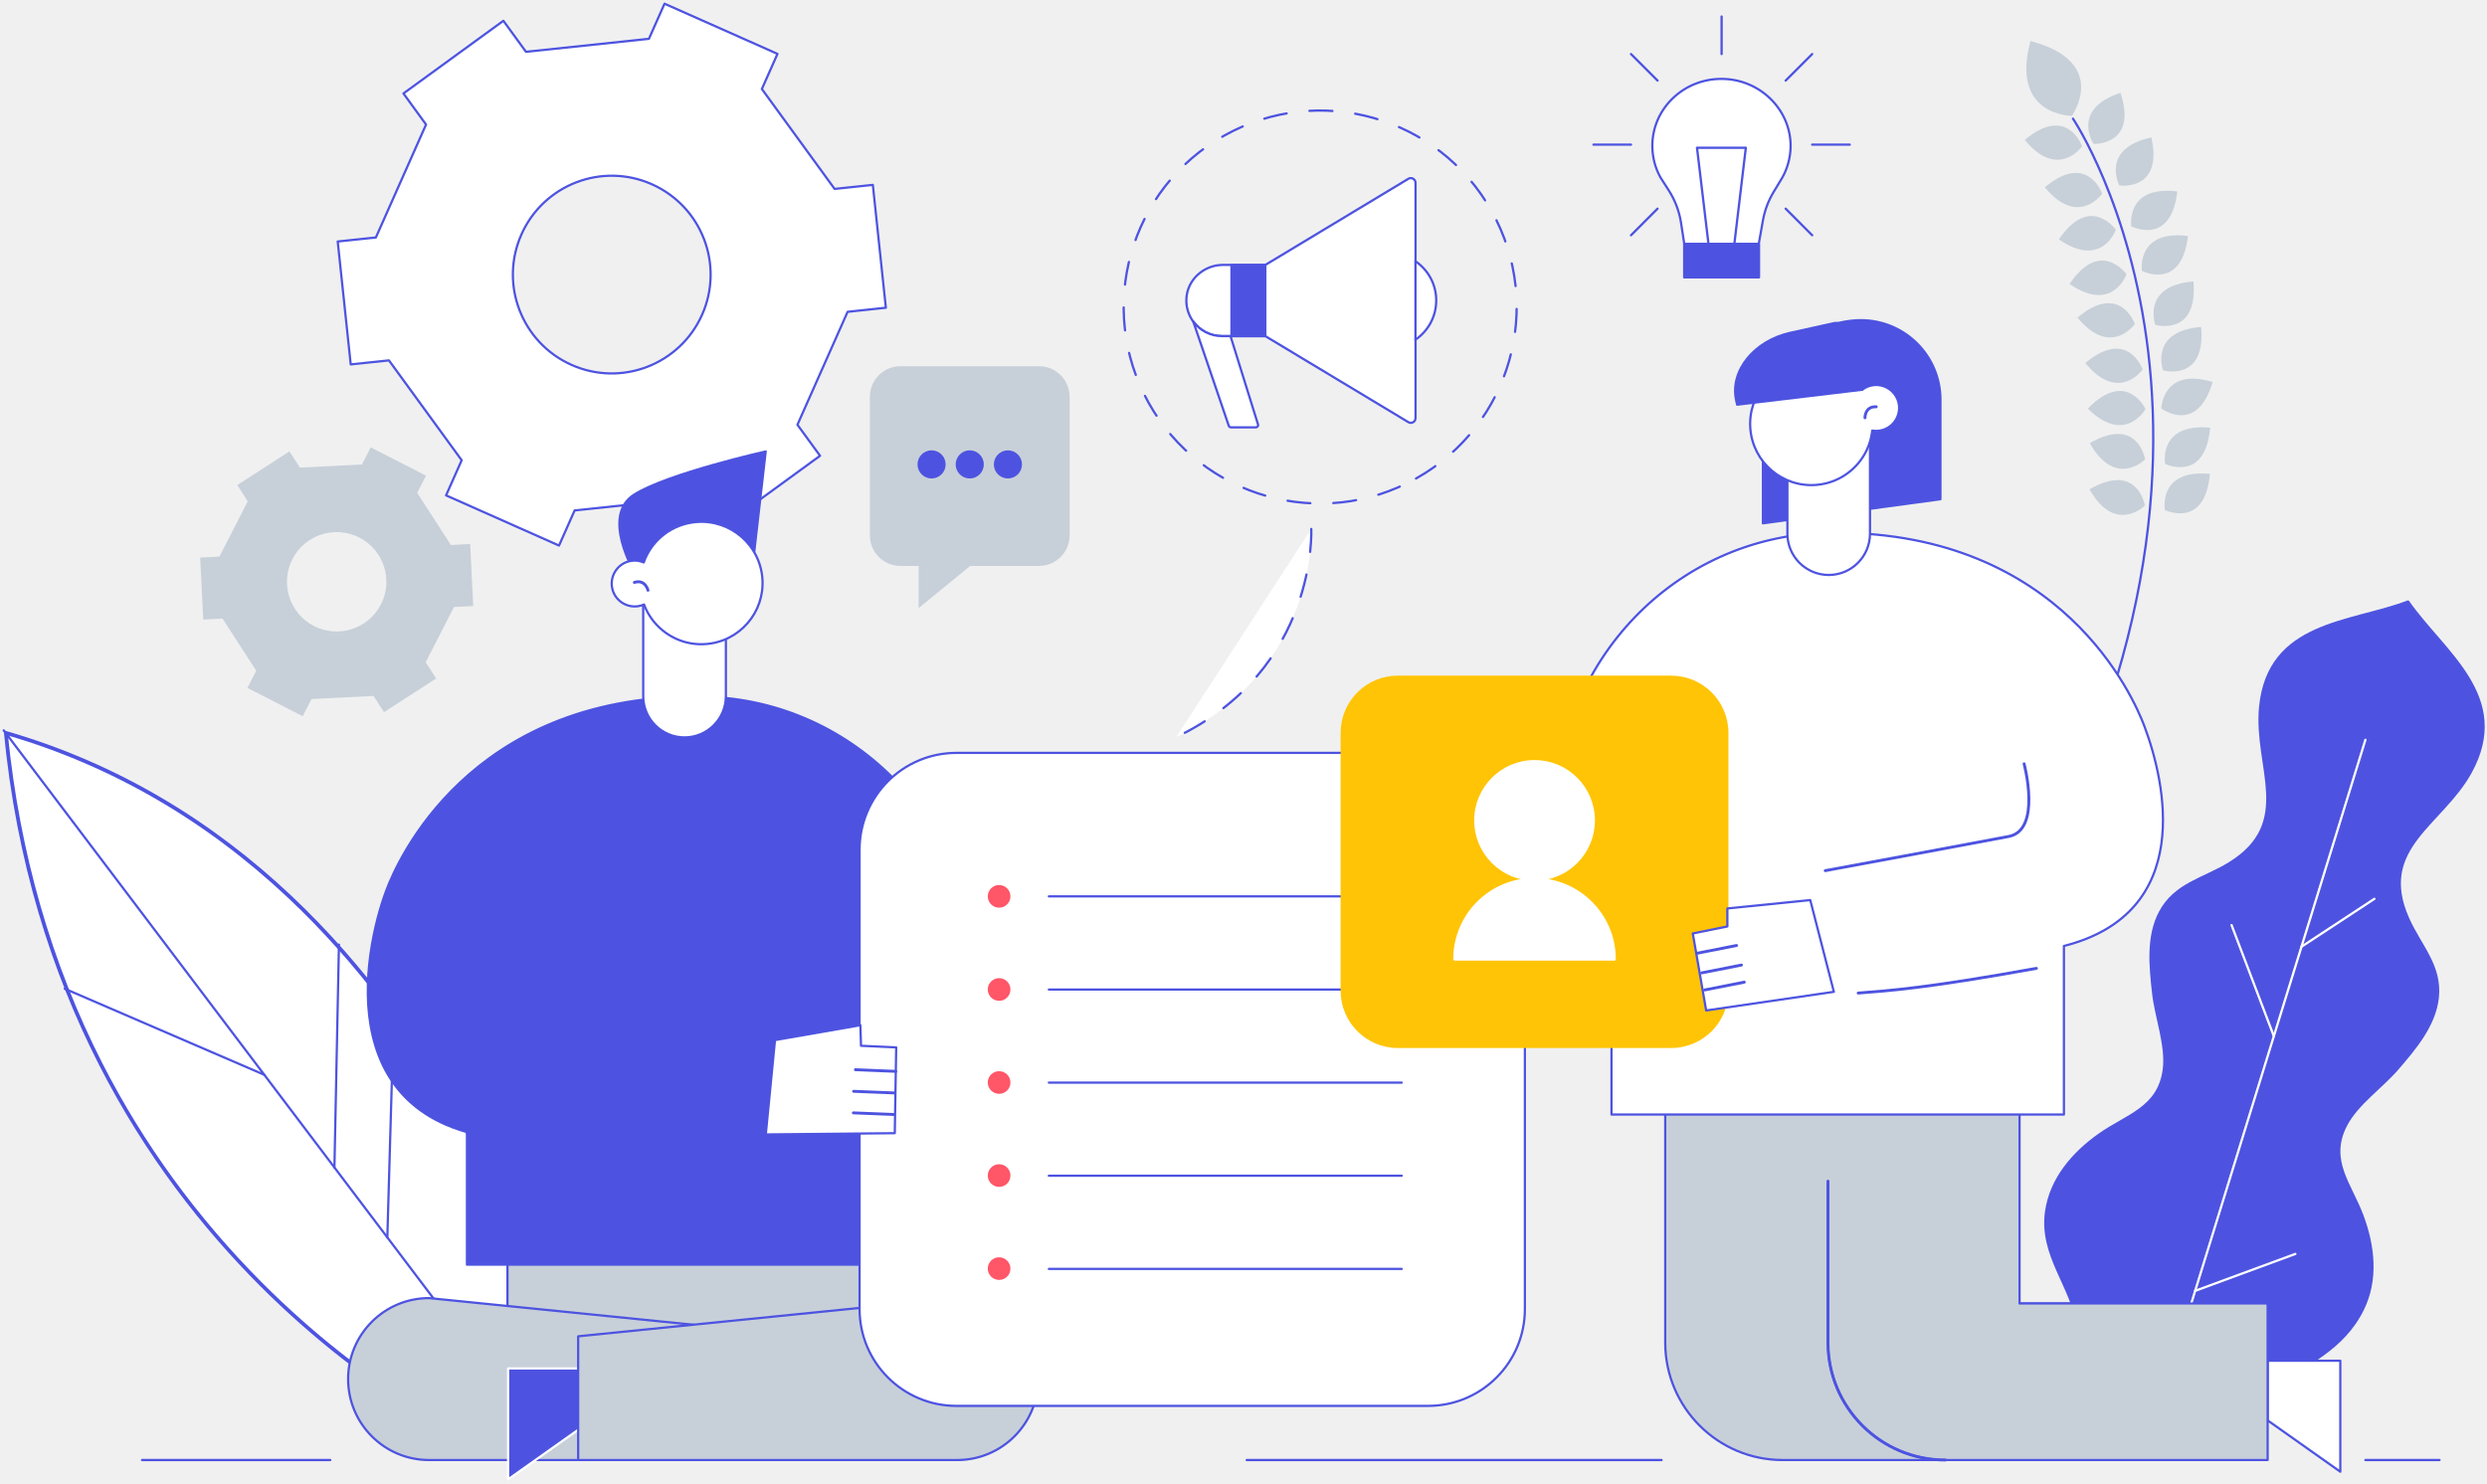
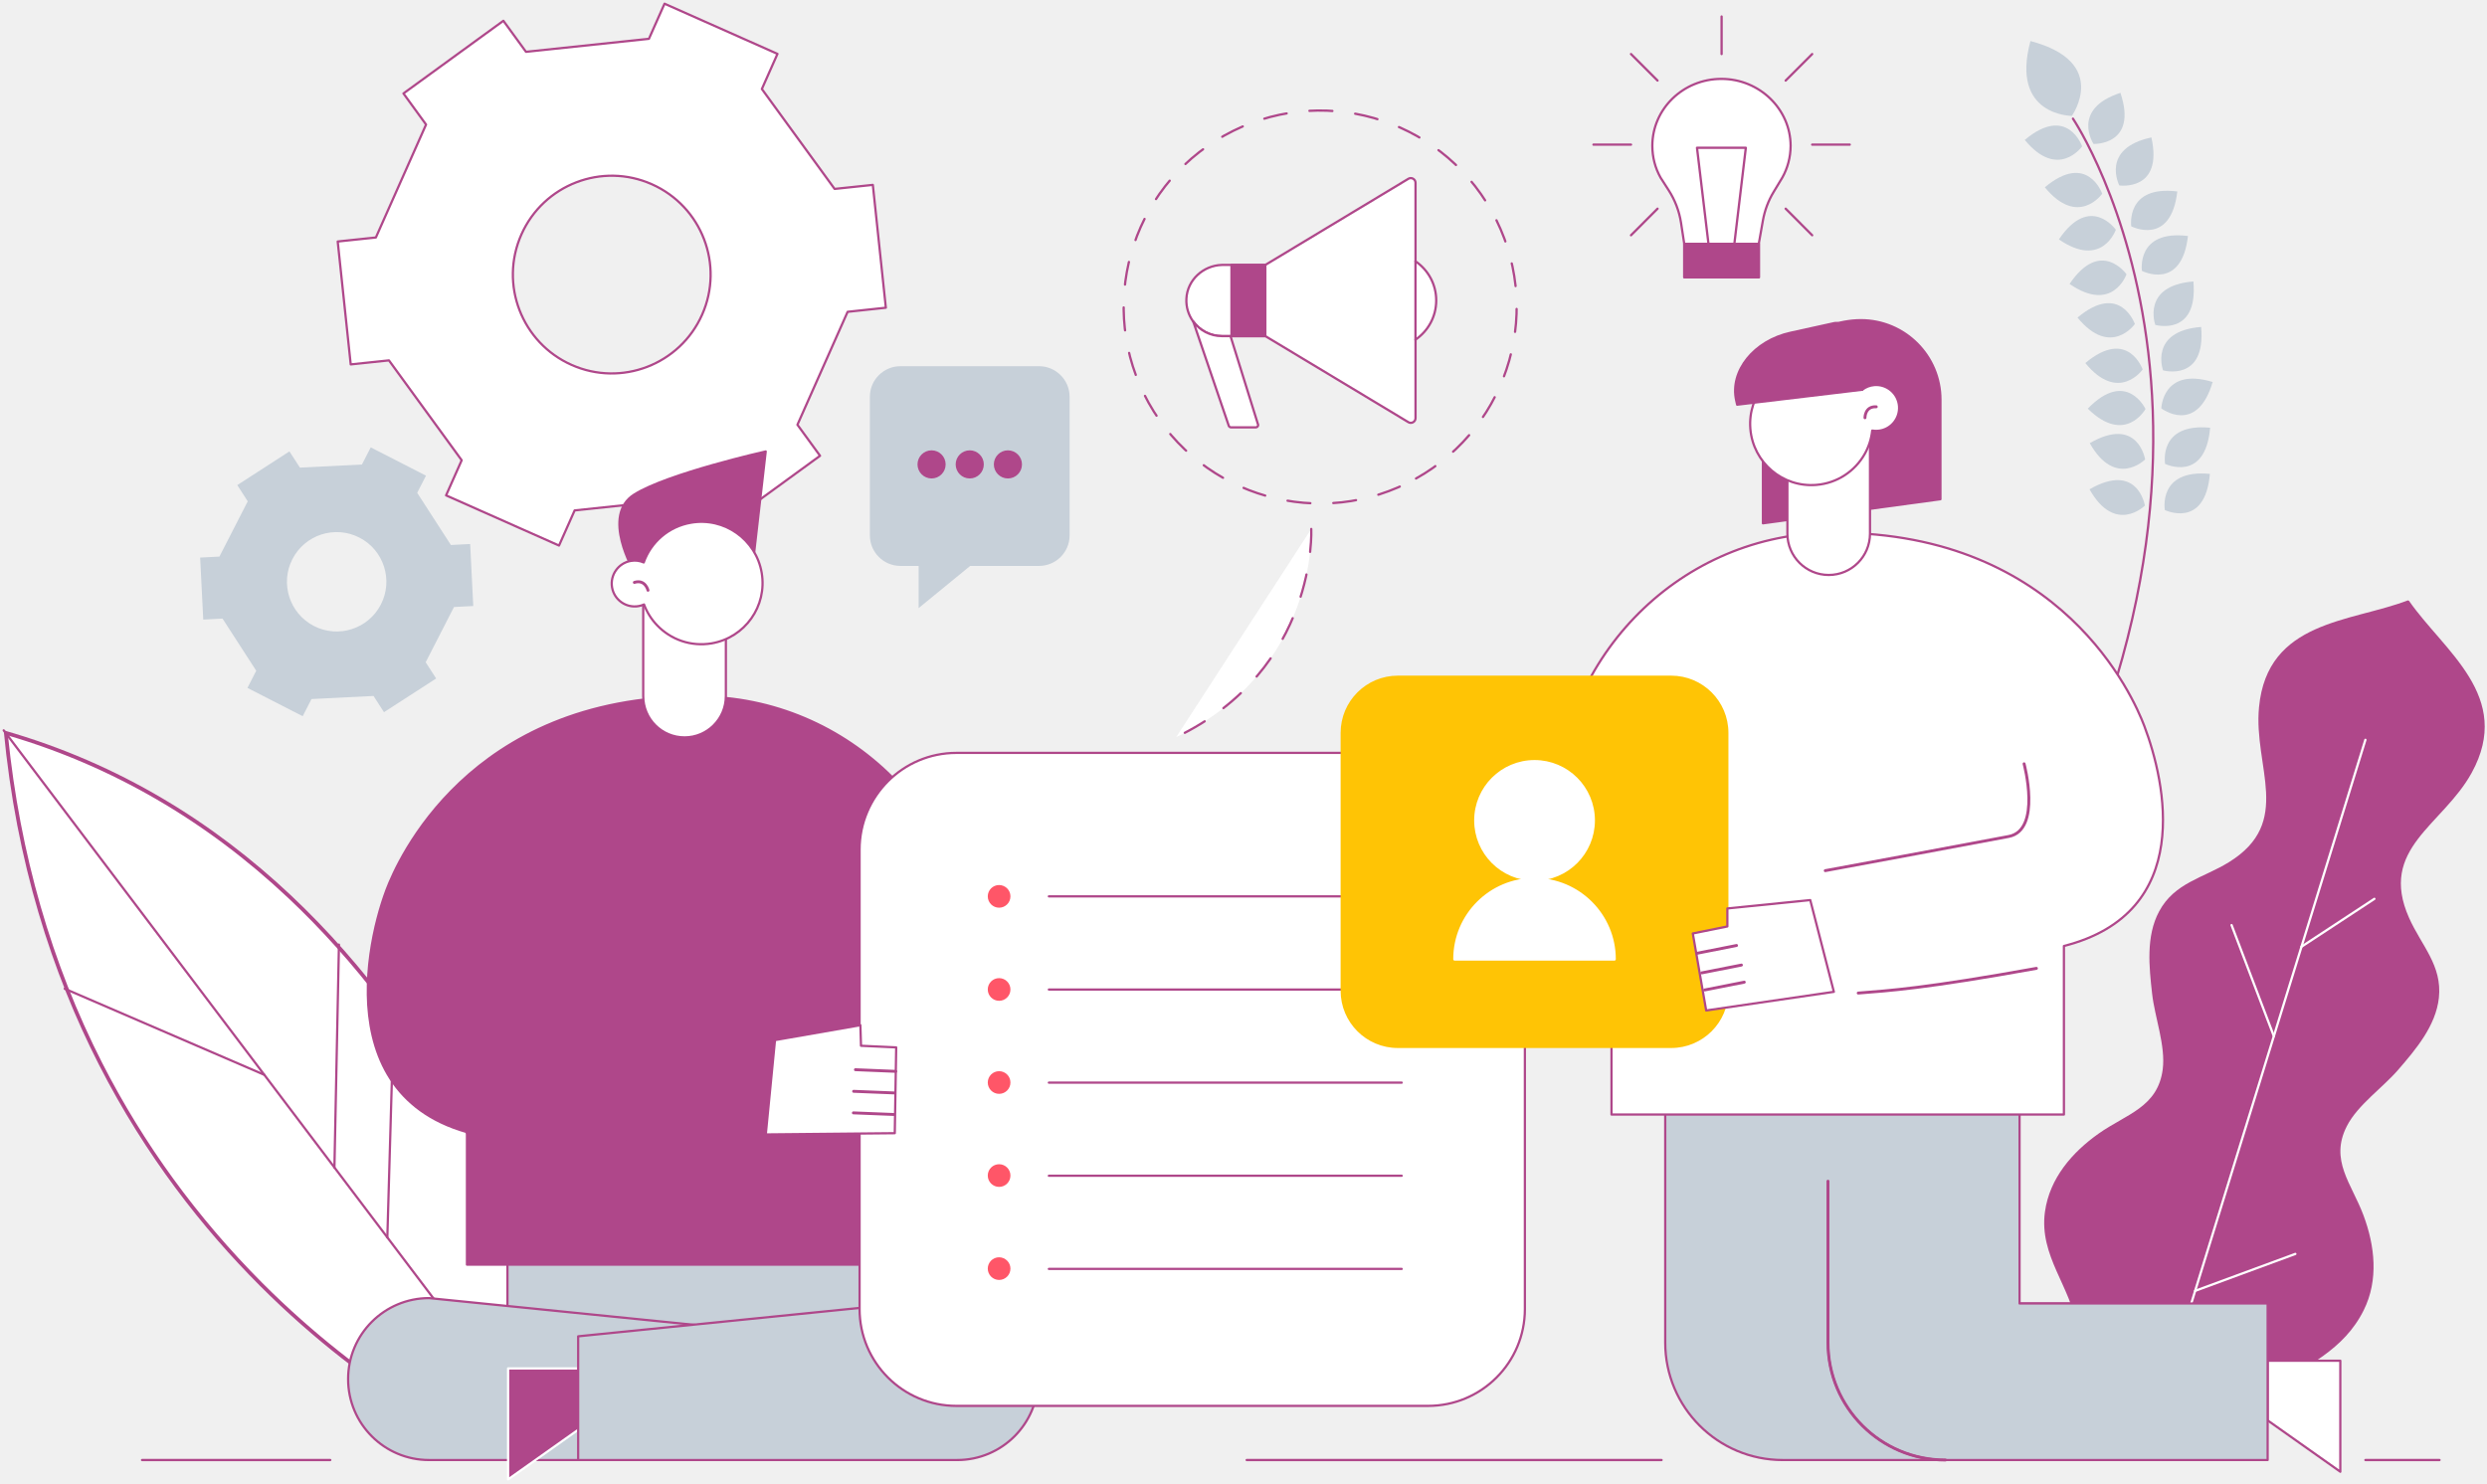
<svg xmlns="http://www.w3.org/2000/svg" width="674" height="402" viewBox="0 0 674 402" fill="none">
  <path d="M561.49 31.409C561.49 31.409 544.749 31.459 550.274 11.125C571.918 16.817 561.49 31.409 561.49 31.409Z" fill="#C7D0D9" />
  <path d="M567.367 39.016C567.367 39.016 561.137 29.579 574.654 25.163C579.456 39.486 567.367 39.016 567.367 39.016Z" fill="#C7D0D9" />
  <path d="M574.352 50.266C574.352 50.266 569.147 40.224 583.05 37.252C586.324 51.995 574.352 50.266 574.352 50.266Z" fill="#C7D0D9" />
  <path d="M577.593 61.348C577.593 61.348 575.947 50.165 590.069 51.894C588.339 66.922 577.593 61.348 577.593 61.348Z" fill="#C7D0D9" />
  <path d="M564.277 39.67C564.277 39.67 557.762 48.905 548.728 37.924C560.314 28.235 564.277 39.67 564.277 39.67Z" fill="#C7D0D9" />
  <path d="M569.718 52.516C569.718 52.516 563.203 61.751 554.169 50.77C565.755 41.064 569.718 52.516 569.718 52.516Z" fill="#C7D0D9" />
  <path d="M584.107 88.063C584.107 88.063 580.245 77.434 594.434 76.292C595.744 91.354 584.107 88.063 584.107 88.063Z" fill="#C7D0D9" />
  <path d="M578.567 87.828C578.567 87.828 572.052 97.063 563.018 86.082C574.604 76.376 578.567 87.828 578.567 87.828Z" fill="#C7D0D9" />
  <path d="M586.206 100.387C586.206 100.387 582.344 89.758 596.533 88.617C597.859 103.678 586.206 100.387 586.206 100.387Z" fill="#C7D0D9" />
  <path d="M580.682 100.152C580.682 100.152 574.167 109.387 565.134 98.406C576.719 88.717 580.682 100.152 580.682 100.152Z" fill="#C7D0D9" />
  <path d="M573.412 62.271C573.412 62.271 569.701 72.95 557.981 64.891C566.443 52.364 573.412 62.271 573.412 62.271Z" fill="#C7D0D9" />
  <path d="M580.481 73.421C580.481 73.421 578.835 62.238 592.957 63.967C591.244 78.979 580.481 73.421 580.481 73.421Z" fill="#C7D0D9" />
  <path d="M576.299 74.344C576.299 74.344 572.588 85.023 560.868 76.963C569.348 64.437 576.299 74.344 576.299 74.344Z" fill="#C7D0D9" />
  <path d="M586.761 125.742C586.761 125.742 584.813 114.609 598.968 115.936C597.658 130.998 586.761 125.742 586.761 125.742Z" fill="#C7D0D9" />
  <path d="M581.354 124.533C581.354 124.533 573.328 132.509 566.343 120.117C579.423 112.578 581.354 124.533 581.354 124.533Z" fill="#C7D0D9" />
  <path d="M586.694 138.252C586.694 138.252 584.729 127.119 598.901 128.445C597.608 143.507 586.694 138.252 586.694 138.252Z" fill="#C7D0D9" />
  <path d="M581.287 137.042C581.287 137.042 573.261 145.018 566.276 132.626C579.373 125.104 581.287 137.042 581.287 137.042Z" fill="#C7D0D9" />
  <path d="M585.736 110.697C585.736 110.697 586.055 99.397 599.656 103.544C595.358 118.035 585.736 110.697 585.736 110.697Z" fill="#C7D0D9" />
  <path d="M581.454 110.865C581.454 110.865 575.947 120.738 565.805 110.764C576.316 99.917 581.454 110.865 581.454 110.865Z" fill="#C7D0D9" />
-   <path d="M561.792 32.165C561.792 32.165 624.39 124.667 537.243 261.163" stroke="#4D53E0" stroke-width="0.618" stroke-miterlimit="10" stroke-linecap="round" stroke-linejoin="round" />
-   <path d="M226.187 51.206L206.474 24.122L210.705 14.601L180.095 1L175.864 10.521L142.55 14.047L136.421 5.634L109.337 25.33L115.466 33.76L101.865 64.37L91.522 65.461L95.048 98.775L105.408 97.684L125.121 124.751L120.889 134.272L151.5 147.873L155.731 138.352L189.045 134.826L195.174 143.255L222.241 123.542L216.112 115.13L229.713 84.519L240.073 83.411L236.547 50.114L226.187 51.206ZM190.271 85.309C184.259 98.826 168.425 104.921 154.908 98.909C141.391 92.898 135.296 77.064 141.307 63.547C147.319 50.03 163.153 43.935 176.67 49.946C190.187 55.958 196.282 71.792 190.271 85.309Z" fill="white" stroke="#4D53E0" stroke-width="0.607" stroke-miterlimit="10" stroke-linecap="round" stroke-linejoin="round" />
+   <path d="M561.792 32.165C561.792 32.165 624.39 124.667 537.243 261.163" stroke="#AF478A" stroke-width="0.618" stroke-miterlimit="10" stroke-linecap="round" stroke-linejoin="round" />
+   <path d="M226.187 51.206L206.474 24.122L210.705 14.601L180.095 1L175.864 10.521L142.55 14.047L136.421 5.634L109.337 25.33L115.466 33.76L101.865 64.37L91.522 65.461L95.048 98.775L105.408 97.684L125.121 124.751L120.889 134.272L151.5 147.873L155.731 138.352L189.045 134.826L195.174 143.255L222.241 123.542L216.112 115.13L229.713 84.519L240.073 83.411L236.547 50.114L226.187 51.206ZM190.271 85.309C184.259 98.826 168.425 104.921 154.908 98.909C141.391 92.898 135.296 77.064 141.307 63.547C147.319 50.03 163.153 43.935 176.67 49.946C190.187 55.958 196.282 71.792 190.271 85.309Z" fill="white" stroke="#AF478A" stroke-width="0.607" stroke-miterlimit="10" stroke-linecap="round" stroke-linejoin="round" />
  <path d="M122.199 147.722L113.064 133.584L115.449 128.932L100.471 121.259L98.087 125.91L81.279 126.75L78.441 122.35L64.303 131.485L67.141 135.884L59.467 150.862L54.245 151.13L55.084 167.938L60.306 167.67L69.441 181.808L67.057 186.459L82.034 194.133L84.419 189.481L101.227 188.642L104.064 193.041L118.203 183.907L115.365 179.507L123.038 164.53L128.26 164.261L127.421 147.453L122.199 147.722ZM103.225 163.841C99.833 170.457 91.706 173.076 85.09 169.685C78.475 166.293 75.855 158.166 79.247 151.55C82.639 144.934 90.749 142.315 97.382 145.707C104.014 149.099 106.617 157.209 103.225 163.841Z" fill="#C7D0D9" />
-   <path d="M652.549 162.733C637.118 168.66 614.483 168.123 612.216 191.664C610.638 207.918 621.603 222.862 604.039 233.709C597.071 238.008 589.33 239.25 585.149 247.025C581.522 253.775 582.429 262.12 583.252 269.424C583.957 275.704 586.929 283.462 586.123 289.809C584.796 300.152 576.3 301.932 568.761 307.255C561.591 312.326 555.462 319.361 554.203 328.445C552.54 340.451 561.339 348.83 562.817 359.761C562.817 359.761 576.518 401.319 615.826 376.132C625.112 370.171 635.203 365.99 640.593 355.126C644.674 346.916 643.599 337.647 640.526 329.419C637.302 320.772 631.274 314.509 636.026 305.223C638.931 299.531 645.765 294.796 649.896 290.01C654.698 284.452 660.138 278.072 660.961 270.448C661.901 261.683 656.209 256.277 652.885 248.805C644.489 229.948 661.985 223.769 669.844 209.48C681.245 188.742 662.254 176.435 652.851 162.834L652.549 162.733Z" fill="#4D53E0" />
+   <path d="M652.549 162.733C637.118 168.66 614.483 168.123 612.216 191.664C610.638 207.918 621.603 222.862 604.039 233.709C597.071 238.008 589.33 239.25 585.149 247.025C581.522 253.775 582.429 262.12 583.252 269.424C583.957 275.704 586.929 283.462 586.123 289.809C584.796 300.152 576.3 301.932 568.761 307.255C561.591 312.326 555.462 319.361 554.203 328.445C552.54 340.451 561.339 348.83 562.817 359.761C562.817 359.761 576.518 401.319 615.826 376.132C625.112 370.171 635.203 365.99 640.593 355.126C644.674 346.916 643.599 337.647 640.526 329.419C637.302 320.772 631.274 314.509 636.026 305.223C638.931 299.531 645.765 294.796 649.896 290.01C654.698 284.452 660.138 278.072 660.961 270.448C661.901 261.683 656.209 256.277 652.885 248.805C644.489 229.948 661.985 223.769 669.844 209.48C681.245 188.742 662.254 176.435 652.851 162.834L652.549 162.733Z" fill="#AF478A" />
  <path d="M641.047 200.53L581.32 393.88" stroke="white" stroke-width="0.618" stroke-miterlimit="10" stroke-linecap="round" stroke-linejoin="round" />
  <path d="M604.778 250.752L616.23 280.842" stroke="white" stroke-width="0.618" stroke-miterlimit="10" stroke-linecap="round" stroke-linejoin="round" />
  <path d="M594.904 349.888L622.055 339.88" stroke="white" stroke-width="0.618" stroke-miterlimit="10" stroke-linecap="round" stroke-linejoin="round" />
  <path d="M623.718 256.612L643.481 243.633" stroke="white" stroke-width="0.618" stroke-miterlimit="10" stroke-linecap="round" stroke-linejoin="round" />
  <path d="M129.554 390.959C127.371 389.968 99.632 377.039 70.684 348.023C43.096 320.368 8.758 272.026 1.588 198.649C66.284 217.354 105.106 267.375 126.313 306.129C147.94 345.639 156.1 381.74 157.108 386.442L129.554 390.959Z" fill="white" />
-   <path d="M2.159 199.355C30.25 207.599 55.806 222.409 78.088 243.381C96.257 260.458 112.309 281.648 125.826 306.348C146.764 344.598 155.076 379.642 156.47 386.039L129.604 390.438C126.615 389.062 99.43 376.149 71.053 347.705C53.472 330.074 38.881 310.042 27.715 288.146C13.98 261.18 5.383 231.325 2.159 199.355ZM1 197.961C14.618 341.139 129.486 391.496 129.486 391.496L157.712 386.879C157.712 386.862 127.421 233.944 1 197.961Z" fill="#4D53E0" />
-   <path d="M17.54 267.997L71.641 291.337" stroke="#4D53E0" stroke-width="0.607" stroke-miterlimit="10" stroke-linecap="round" stroke-linejoin="round" />
-   <path d="M90.631 316.457L91.857 256.042" stroke="#4D53E0" stroke-width="0.607" stroke-miterlimit="10" stroke-linecap="round" stroke-linejoin="round" />
-   <path d="M106.734 274.344L104.971 335.397" stroke="#4D53E0" stroke-width="0.607" stroke-miterlimit="10" stroke-linecap="round" stroke-linejoin="round" />
-   <path d="M1 197.961L146.093 389.767" stroke="#4D53E0" stroke-width="0.607" stroke-miterlimit="10" stroke-linecap="round" stroke-linejoin="round" />
-   <path d="M641.047 395.744H661.13" stroke="#4D53E0" stroke-width="0.618" stroke-miterlimit="10" stroke-linecap="round" stroke-linejoin="round" />
-   <path d="M38.495 395.744H89.507" stroke="#4D53E0" stroke-width="0.618" stroke-miterlimit="10" stroke-linecap="round" stroke-linejoin="round" />
-   <path d="M245.01 332.324H137.529V361.793H245.01V332.324Z" fill="#C7D0D9" stroke="#4D53E0" stroke-width="0.607" stroke-miterlimit="10" stroke-linecap="round" stroke-linejoin="round" />
-   <path d="M219.017 395.744H116.288C104.165 395.744 94.342 385.921 94.342 373.798C94.342 361.675 104.165 351.852 116.288 351.852L219.017 362.212V395.744Z" fill="#C7D0D9" stroke="#4D53E0" stroke-width="0.607" stroke-miterlimit="10" stroke-linecap="round" stroke-linejoin="round" />
-   <path d="M137.697 401L157.376 387.063V370.91H137.697V401Z" fill="#4D53E0" stroke="white" stroke-width="0.607" stroke-miterlimit="10" stroke-linecap="round" stroke-linejoin="round" />
-   <path d="M156.688 395.744H259.416C271.539 395.744 281.362 385.921 281.362 373.798C281.362 361.675 271.539 351.852 259.416 351.852L156.688 362.212V395.744Z" fill="#C7D0D9" stroke="#4D53E0" stroke-width="0.607" stroke-miterlimit="10" stroke-linecap="round" stroke-linejoin="round" />
-   <path d="M171.901 155.026C171.901 155.026 162.817 139.729 171.901 134.037C180.985 128.328 207.515 122.367 207.515 122.367L204.392 149.686L171.901 155.026Z" fill="#4D53E0" stroke="#4D53E0" stroke-width="0.607" stroke-miterlimit="10" stroke-linecap="round" stroke-linejoin="round" />
-   <path d="M126.549 342.785H249.159V282.135H126.549L126.549 342.785Z" fill="#4D53E0" stroke="#4D53E0" stroke-width="0.607" stroke-miterlimit="10" stroke-linecap="round" stroke-linejoin="round" />
-   <path d="M264.185 264.672C264.185 223.819 231.862 189.817 191.025 188.843C190.186 188.827 189.346 188.81 188.49 188.81C127.051 188.81 107.674 233.458 104.769 241.165C98.288 258.325 88.952 307.003 141.575 309.085C194.199 311.167 200.932 310.899 200.932 310.899L264.185 304.686V264.672Z" fill="#4D53E0" stroke="#4D53E0" stroke-width="0.607" stroke-miterlimit="10" stroke-linecap="round" stroke-linejoin="round" />
-   <path d="M185.518 199.875C191.697 199.875 196.718 194.855 196.718 188.675V152.289H174.318V188.675C174.318 194.871 179.322 199.875 185.518 199.875Z" fill="white" stroke="#4D53E0" stroke-width="0.607" stroke-miterlimit="10" stroke-linecap="round" stroke-linejoin="round" />
-   <path d="M165.872 159.207C166.443 162.598 169.667 164.865 173.042 164.294C173.563 164.21 174.067 164.059 174.537 163.841C175.343 165.99 176.552 167.905 178.096 169.5C181.774 173.345 187.231 175.343 192.856 174.386C201.89 172.841 207.968 164.294 206.423 155.244C204.878 146.21 196.332 140.132 187.281 141.677C181.152 142.718 176.384 146.983 174.453 152.457C173.395 151.986 172.186 151.819 170.96 152.037C167.585 152.608 165.301 155.832 165.872 159.207Z" fill="white" stroke="#4D53E0" stroke-width="0.607" stroke-miterlimit="10" stroke-linecap="round" stroke-linejoin="round" />
-   <path d="M175.612 159.996C175.612 159.996 174.89 156.94 171.918 157.863" stroke="#4D53E0" stroke-width="0.789" stroke-miterlimit="10" stroke-linecap="round" stroke-linejoin="round" />
-   <path d="M387.012 381.069H259.198C244.707 381.069 232.953 369.315 232.953 354.824V230.317C232.953 215.827 244.707 204.073 259.198 204.073H387.012C401.503 204.073 413.257 215.827 413.257 230.317V354.824C413.257 369.315 401.52 381.069 387.012 381.069Z" fill="white" stroke="#4D53E0" stroke-width="0.607" stroke-miterlimit="10" stroke-linecap="round" stroke-linejoin="round" />
-   <path d="M210.034 281.917L233.172 277.887L233.34 283.461L242.877 283.898L242.491 307.154L207.532 307.49L210.034 281.917Z" fill="white" stroke="#4D53E0" stroke-width="0.607" stroke-miterlimit="10" stroke-linecap="round" stroke-linejoin="round" />
-   <path d="M242.759 290.396L231.828 289.943" stroke="#4D53E0" stroke-width="0.789" stroke-miterlimit="10" stroke-linecap="round" stroke-linejoin="round" />
-   <path d="M242.272 296.24L231.341 295.803" stroke="#4D53E0" stroke-width="0.789" stroke-miterlimit="10" stroke-linecap="round" stroke-linejoin="round" />
-   <path d="M242.205 302.083L231.274 301.646" stroke="#4D53E0" stroke-width="0.789" stroke-miterlimit="10" stroke-linecap="round" stroke-linejoin="round" />
-   <path d="M204.542 307.926C195.072 308.564 176.367 309.589 154.941 309.538L204.542 307.926Z" fill="#4D53E0" />
-   <path d="M204.542 307.926C195.072 308.564 176.367 309.589 154.941 309.538" stroke="#4D53E0" stroke-width="0.607" stroke-miterlimit="10" stroke-linecap="round" stroke-linejoin="round" />
-   <path d="M139.242 256.898C139.242 256.898 137.227 275.402 146.361 275.721C155.512 276.04 210.335 277.4 210.335 277.4" fill="#4D53E0" />
-   <path d="M139.242 256.898C139.242 256.898 137.227 275.402 146.361 275.721C155.512 276.04 210.335 277.4 210.335 277.4" stroke="#4D53E0" stroke-width="0.607" stroke-miterlimit="10" stroke-linecap="round" stroke-linejoin="round" />
-   <path d="M284.251 242.961H379.877" stroke="#4D53E0" stroke-width="0.607" stroke-miterlimit="10" stroke-linecap="round" stroke-linejoin="round" />
-   <path d="M284.251 268.215H379.877" stroke="#4D53E0" stroke-width="0.607" stroke-miterlimit="10" stroke-linecap="round" stroke-linejoin="round" />
-   <path d="M284.251 293.452H379.877" stroke="#4D53E0" stroke-width="0.607" stroke-miterlimit="10" stroke-linecap="round" stroke-linejoin="round" />
-   <path d="M284.251 318.689H379.877" stroke="#4D53E0" stroke-width="0.607" stroke-miterlimit="10" stroke-linecap="round" stroke-linejoin="round" />
-   <path d="M284.251 343.943H379.877" stroke="#4D53E0" stroke-width="0.607" stroke-miterlimit="10" stroke-linecap="round" stroke-linejoin="round" />
+   <path d="M2.159 199.355C30.25 207.599 55.806 222.409 78.088 243.381C96.257 260.458 112.309 281.648 125.826 306.348C146.764 344.598 155.076 379.642 156.47 386.039L129.604 390.438C126.615 389.062 99.43 376.149 71.053 347.705C53.472 330.074 38.881 310.042 27.715 288.146C13.98 261.18 5.383 231.325 2.159 199.355ZM1 197.961C14.618 341.139 129.486 391.496 129.486 391.496L157.712 386.879C157.712 386.862 127.421 233.944 1 197.961Z" fill="#AF478A" />
+   <path d="M17.54 267.997L71.641 291.337" stroke="#AF478A" stroke-width="0.607" stroke-miterlimit="10" stroke-linecap="round" stroke-linejoin="round" />
+   <path d="M90.631 316.457L91.857 256.042" stroke="#AF478A" stroke-width="0.607" stroke-miterlimit="10" stroke-linecap="round" stroke-linejoin="round" />
+   <path d="M106.734 274.344L104.971 335.397" stroke="#AF478A" stroke-width="0.607" stroke-miterlimit="10" stroke-linecap="round" stroke-linejoin="round" />
+   <path d="M1 197.961L146.093 389.767" stroke="#AF478A" stroke-width="0.607" stroke-miterlimit="10" stroke-linecap="round" stroke-linejoin="round" />
+   <path d="M641.047 395.744H661.13" stroke="#AF478A" stroke-width="0.618" stroke-miterlimit="10" stroke-linecap="round" stroke-linejoin="round" />
+   <path d="M38.495 395.744H89.507" stroke="#AF478A" stroke-width="0.618" stroke-miterlimit="10" stroke-linecap="round" stroke-linejoin="round" />
+   <path d="M245.01 332.324H137.529V361.793H245.01V332.324Z" fill="#C7D0D9" stroke="#AF478A" stroke-width="0.607" stroke-miterlimit="10" stroke-linecap="round" stroke-linejoin="round" />
+   <path d="M219.017 395.744H116.288C104.165 395.744 94.342 385.921 94.342 373.798C94.342 361.675 104.165 351.852 116.288 351.852L219.017 362.212V395.744Z" fill="#C7D0D9" stroke="#AF478A" stroke-width="0.607" stroke-miterlimit="10" stroke-linecap="round" stroke-linejoin="round" />
+   <path d="M137.697 401L157.376 387.063V370.91H137.697V401Z" fill="#AF478A" stroke="white" stroke-width="0.607" stroke-miterlimit="10" stroke-linecap="round" stroke-linejoin="round" />
+   <path d="M156.688 395.744H259.416C271.539 395.744 281.362 385.921 281.362 373.798C281.362 361.675 271.539 351.852 259.416 351.852L156.688 362.212V395.744Z" fill="#C7D0D9" stroke="#AF478A" stroke-width="0.607" stroke-miterlimit="10" stroke-linecap="round" stroke-linejoin="round" />
+   <path d="M171.901 155.026C171.901 155.026 162.817 139.729 171.901 134.037C180.985 128.328 207.515 122.367 207.515 122.367L204.392 149.686L171.901 155.026Z" fill="#AF478A" stroke="#AF478A" stroke-width="0.607" stroke-miterlimit="10" stroke-linecap="round" stroke-linejoin="round" />
+   <path d="M126.549 342.785H249.159V282.135H126.549L126.549 342.785Z" fill="#AF478A" stroke="#AF478A" stroke-width="0.607" stroke-miterlimit="10" stroke-linecap="round" stroke-linejoin="round" />
+   <path d="M264.185 264.672C264.185 223.819 231.862 189.817 191.025 188.843C190.186 188.827 189.346 188.81 188.49 188.81C127.051 188.81 107.674 233.458 104.769 241.165C98.288 258.325 88.952 307.003 141.575 309.085C194.199 311.167 200.932 310.899 200.932 310.899L264.185 304.686V264.672Z" fill="#AF478A" stroke="#AF478A" stroke-width="0.607" stroke-miterlimit="10" stroke-linecap="round" stroke-linejoin="round" />
+   <path d="M185.518 199.875C191.697 199.875 196.718 194.855 196.718 188.675V152.289H174.318V188.675C174.318 194.871 179.322 199.875 185.518 199.875Z" fill="white" stroke="#AF478A" stroke-width="0.607" stroke-miterlimit="10" stroke-linecap="round" stroke-linejoin="round" />
+   <path d="M165.872 159.207C166.443 162.598 169.667 164.865 173.042 164.294C173.563 164.21 174.067 164.059 174.537 163.841C175.343 165.99 176.552 167.905 178.096 169.5C181.774 173.345 187.231 175.343 192.856 174.386C201.89 172.841 207.968 164.294 206.423 155.244C204.878 146.21 196.332 140.132 187.281 141.677C181.152 142.718 176.384 146.983 174.453 152.457C173.395 151.986 172.186 151.819 170.96 152.037C167.585 152.608 165.301 155.832 165.872 159.207Z" fill="white" stroke="#AF478A" stroke-width="0.607" stroke-miterlimit="10" stroke-linecap="round" stroke-linejoin="round" />
+   <path d="M175.612 159.996C175.612 159.996 174.89 156.94 171.918 157.863" stroke="#AF478A" stroke-width="0.789" stroke-miterlimit="10" stroke-linecap="round" stroke-linejoin="round" />
+   <path d="M387.012 381.069H259.198C244.707 381.069 232.953 369.315 232.953 354.824V230.317C232.953 215.827 244.707 204.073 259.198 204.073H387.012C401.503 204.073 413.257 215.827 413.257 230.317V354.824C413.257 369.315 401.52 381.069 387.012 381.069Z" fill="white" stroke="#AF478A" stroke-width="0.607" stroke-miterlimit="10" stroke-linecap="round" stroke-linejoin="round" />
+   <path d="M210.034 281.917L233.172 277.887L233.34 283.461L242.877 283.898L242.491 307.154L207.532 307.49L210.034 281.917Z" fill="white" stroke="#AF478A" stroke-width="0.607" stroke-miterlimit="10" stroke-linecap="round" stroke-linejoin="round" />
+   <path d="M242.759 290.396L231.828 289.943" stroke="#AF478A" stroke-width="0.789" stroke-miterlimit="10" stroke-linecap="round" stroke-linejoin="round" />
+   <path d="M242.272 296.24L231.341 295.803" stroke="#AF478A" stroke-width="0.789" stroke-miterlimit="10" stroke-linecap="round" stroke-linejoin="round" />
+   <path d="M242.205 302.083L231.274 301.646" stroke="#AF478A" stroke-width="0.789" stroke-miterlimit="10" stroke-linecap="round" stroke-linejoin="round" />
+   <path d="M204.542 307.926C195.072 308.564 176.367 309.589 154.941 309.538L204.542 307.926Z" fill="#AF478A" />
+   <path d="M204.542 307.926C195.072 308.564 176.367 309.589 154.941 309.538" stroke="#AF478A" stroke-width="0.607" stroke-miterlimit="10" stroke-linecap="round" stroke-linejoin="round" />
+   <path d="M139.242 256.898C139.242 256.898 137.227 275.402 146.361 275.721C155.512 276.04 210.335 277.4 210.335 277.4" fill="#AF478A" />
+   <path d="M139.242 256.898C139.242 256.898 137.227 275.402 146.361 275.721C155.512 276.04 210.335 277.4 210.335 277.4" stroke="#AF478A" stroke-width="0.607" stroke-miterlimit="10" stroke-linecap="round" stroke-linejoin="round" />
+   <path d="M284.251 242.961H379.877" stroke="#AF478A" stroke-width="0.607" stroke-miterlimit="10" stroke-linecap="round" stroke-linejoin="round" />
+   <path d="M284.251 268.215H379.877" stroke="#AF478A" stroke-width="0.607" stroke-miterlimit="10" stroke-linecap="round" stroke-linejoin="round" />
+   <path d="M284.251 293.452H379.877" stroke="#AF478A" stroke-width="0.607" stroke-miterlimit="10" stroke-linecap="round" stroke-linejoin="round" />
+   <path d="M284.251 318.689H379.877" stroke="#AF478A" stroke-width="0.607" stroke-miterlimit="10" stroke-linecap="round" stroke-linejoin="round" />
+   <path d="M284.251 343.943H379.877" stroke="#AF478A" stroke-width="0.607" stroke-miterlimit="10" stroke-linecap="round" stroke-linejoin="round" />
  <path d="M273.84 242.961C273.84 244.657 272.464 246.034 270.768 246.034C269.072 246.034 267.695 244.657 267.695 242.961C267.695 241.265 269.072 239.888 270.768 239.888C272.464 239.905 273.84 241.265 273.84 242.961Z" fill="#FF5668" />
  <path d="M273.84 268.199C273.84 269.894 272.464 271.271 270.768 271.271C269.072 271.271 267.695 269.894 267.695 268.199C267.695 266.503 269.072 265.126 270.768 265.126C272.464 265.126 273.84 266.503 273.84 268.199Z" fill="#FF5668" />
  <path d="M273.84 293.419C273.84 295.115 272.464 296.492 270.768 296.492C269.072 296.492 267.695 295.115 267.695 293.419C267.695 291.723 269.072 290.346 270.768 290.346C272.464 290.346 273.84 291.723 273.84 293.419Z" fill="#FF5668" />
  <path d="M273.84 318.639C273.84 320.335 272.464 321.712 270.768 321.712C269.072 321.712 267.695 320.335 267.695 318.639C267.695 316.943 269.072 315.566 270.768 315.566C272.464 315.566 273.84 316.943 273.84 318.639Z" fill="#FF5668" />
  <path d="M273.84 343.86C273.84 345.556 272.464 346.932 270.768 346.932C269.072 346.932 267.695 345.556 267.695 343.86C267.695 342.164 269.072 340.787 270.768 340.787C272.464 340.804 273.84 342.181 273.84 343.86Z" fill="#FF5668" />
  <path d="M281.581 99.262H244.036C239.452 99.262 235.741 102.973 235.741 107.557V145.102C235.741 149.686 239.452 153.397 244.036 153.397H248.955V164.832L262.926 153.397H281.581C286.165 153.397 289.876 149.686 289.876 145.102V107.557C289.876 102.99 286.165 99.262 281.581 99.262Z" fill="#C7D0D9" />
-   <path d="M634.247 398.918L614.551 384.998V368.828H634.247V398.918Z" fill="white" stroke="#4D53E0" stroke-width="0.607" stroke-miterlimit="10" stroke-linecap="round" stroke-linejoin="round" />
-   <path d="M570.44 353.313V395.745H483.126C465.546 395.745 451.29 381.489 451.29 363.909V291.371H503.208V353.313H570.44Z" fill="#C7D0D9" stroke="#4D53E0" stroke-width="0.607" stroke-miterlimit="10" stroke-linecap="round" stroke-linejoin="round" />
+   <path d="M634.247 398.918L614.551 384.998V368.828H634.247V398.918Z" fill="white" stroke="#AF478A" stroke-width="0.607" stroke-miterlimit="10" stroke-linecap="round" stroke-linejoin="round" />
+   <path d="M570.44 353.313V395.745H483.126C465.546 395.745 451.29 381.489 451.29 363.909V291.371H503.208V353.313H570.44Z" fill="#C7D0D9" stroke="#AF478A" stroke-width="0.607" stroke-miterlimit="10" stroke-linecap="round" stroke-linejoin="round" />
  <path d="M495.4 291.371H547.319V353.313H614.551V395.745H527.236C509.656 395.745 495.4 381.489 495.4 363.909V320.184" fill="#C7D0D9" />
-   <path d="M495.4 291.371H547.319V353.313H614.551V395.745H527.236C509.656 395.745 495.4 381.489 495.4 363.909V320.184" stroke="#4D53E0" stroke-width="0.607" stroke-miterlimit="10" stroke-linecap="round" stroke-linejoin="round" />
-   <path d="M581.119 196.752C578.214 189.045 558.821 144.397 497.398 144.397C496.542 144.397 495.702 144.414 494.863 144.431C454.027 145.405 421.704 179.407 421.704 220.26V260.273H436.732V302.1H559.341V256.411C594.888 247.394 586.895 212.032 581.119 196.752Z" fill="white" stroke="#4D53E0" stroke-width="0.607" stroke-miterlimit="10" stroke-linecap="round" stroke-linejoin="round" />
-   <path d="M525.876 135.313L477.77 141.845V108.346C477.77 96.441 492.395 86.786 504.316 86.786C516.221 86.786 525.876 96.441 525.876 108.346V135.313Z" fill="#4D53E0" stroke="#4D53E0" stroke-width="0.607" stroke-miterlimit="10" stroke-linecap="round" stroke-linejoin="round" />
-   <path d="M495.602 155.849C489.423 155.849 484.402 150.828 484.402 144.649V108.262H506.785V144.649C506.785 150.828 501.781 155.849 495.602 155.849Z" fill="white" stroke="#4D53E0" stroke-width="0.607" stroke-miterlimit="10" stroke-linecap="round" stroke-linejoin="round" />
-   <path d="M514.66 110.076C514.929 113.501 512.376 116.507 508.951 116.775C508.414 116.826 507.893 116.792 507.389 116.708C507.138 118.992 506.432 121.141 505.341 123.072C502.722 127.69 497.919 130.981 492.227 131.434C483.093 132.173 475.1 125.356 474.361 116.221C473.622 107.087 480.44 99.094 489.574 98.355C495.77 97.852 501.445 100.824 504.669 105.643C505.593 104.921 506.718 104.467 507.96 104.367C511.386 104.098 514.391 106.65 514.66 110.076Z" fill="white" stroke="#4D53E0" stroke-width="0.607" stroke-miterlimit="10" stroke-linecap="round" stroke-linejoin="round" />
-   <path d="M470.784 109.69L504.669 105.643L499.145 88.516C498.977 87.794 498.053 87.374 497.063 87.593L485.242 90.195C475.368 92.361 468.769 100.555 470.516 108.498L470.784 109.69Z" fill="#4D53E0" stroke="#4D53E0" stroke-width="0.607" stroke-miterlimit="10" stroke-linecap="round" stroke-linejoin="round" />
-   <path d="M505.425 113.232C505.425 113.232 505.375 110.092 508.481 110.26" stroke="#4D53E0" stroke-width="0.789" stroke-miterlimit="10" stroke-linecap="round" stroke-linejoin="round" />
+   <path d="M495.4 291.371H547.319V353.313H614.551V395.745H527.236C509.656 395.745 495.4 381.489 495.4 363.909V320.184" stroke="#AF478A" stroke-width="0.607" stroke-miterlimit="10" stroke-linecap="round" stroke-linejoin="round" />
+   <path d="M581.119 196.752C578.214 189.045 558.821 144.397 497.398 144.397C496.542 144.397 495.702 144.414 494.863 144.431C454.027 145.405 421.704 179.407 421.704 220.26V260.273H436.732V302.1H559.341V256.411C594.888 247.394 586.895 212.032 581.119 196.752Z" fill="white" stroke="#AF478A" stroke-width="0.607" stroke-miterlimit="10" stroke-linecap="round" stroke-linejoin="round" />
+   <path d="M525.876 135.313L477.77 141.845V108.346C477.77 96.441 492.395 86.786 504.316 86.786C516.221 86.786 525.876 96.441 525.876 108.346V135.313Z" fill="#AF478A" stroke="#AF478A" stroke-width="0.607" stroke-miterlimit="10" stroke-linecap="round" stroke-linejoin="round" />
+   <path d="M495.602 155.849C489.423 155.849 484.402 150.828 484.402 144.649V108.262H506.785V144.649C506.785 150.828 501.781 155.849 495.602 155.849Z" fill="white" stroke="#AF478A" stroke-width="0.607" stroke-miterlimit="10" stroke-linecap="round" stroke-linejoin="round" />
+   <path d="M514.66 110.076C514.929 113.501 512.376 116.507 508.951 116.775C508.414 116.826 507.893 116.792 507.389 116.708C507.138 118.992 506.432 121.141 505.341 123.072C502.722 127.69 497.919 130.981 492.227 131.434C483.093 132.173 475.1 125.356 474.361 116.221C473.622 107.087 480.44 99.094 489.574 98.355C495.77 97.852 501.445 100.824 504.669 105.643C505.593 104.921 506.718 104.467 507.96 104.367C511.386 104.098 514.391 106.65 514.66 110.076Z" fill="white" stroke="#AF478A" stroke-width="0.607" stroke-miterlimit="10" stroke-linecap="round" stroke-linejoin="round" />
+   <path d="M470.784 109.69L504.669 105.643L499.145 88.516C498.977 87.794 498.053 87.374 497.063 87.593L485.242 90.195C475.368 92.361 468.769 100.555 470.516 108.498L470.784 109.69Z" fill="#AF478A" stroke="#AF478A" stroke-width="0.607" stroke-miterlimit="10" stroke-linecap="round" stroke-linejoin="round" />
+   <path d="M505.425 113.232C505.425 113.232 505.375 110.092 508.481 110.26" stroke="#AF478A" stroke-width="0.789" stroke-miterlimit="10" stroke-linecap="round" stroke-linejoin="round" />
  <path d="M378.836 283.764H452.902C461.297 283.764 468.115 276.964 468.115 268.551V198.65C468.115 190.254 461.314 183.437 452.902 183.437H378.836C370.44 183.437 363.623 190.237 363.623 198.65V268.568C363.64 276.964 370.44 283.764 378.836 283.764Z" fill="#FFC405" stroke="#FFC405" stroke-width="0.607" stroke-miterlimit="10" stroke-linecap="round" stroke-linejoin="round" />
-   <path d="M490.598 243.969L468.132 246.236V251.122L458.762 253.019L462.389 273.891L496.996 268.837L490.598 243.969Z" fill="white" stroke="#4D53E0" stroke-width="0.607" stroke-miterlimit="10" stroke-linecap="round" stroke-linejoin="round" />
-   <path d="M503.594 269.173C511.939 268.518 521.796 267.913 551.886 262.473" stroke="#4D53E0" stroke-width="0.789" stroke-miterlimit="10" stroke-linecap="round" stroke-linejoin="round" />
-   <path d="M548.545 207.028C548.545 207.028 553.38 224.995 544.397 226.724C535.414 228.454 494.662 235.993 494.662 235.993" stroke="#4D53E0" stroke-width="0.789" stroke-miterlimit="10" stroke-linecap="round" stroke-linejoin="round" />
-   <path d="M459.887 258.392L470.617 256.277" stroke="#4D53E0" stroke-width="0.789" stroke-miterlimit="10" stroke-linecap="round" stroke-linejoin="round" />
-   <path d="M461.197 263.699L471.943 261.583" stroke="#4D53E0" stroke-width="0.789" stroke-miterlimit="10" stroke-linecap="round" stroke-linejoin="round" />
-   <path d="M461.986 268.333L472.716 266.217" stroke="#4D53E0" stroke-width="0.789" stroke-miterlimit="10" stroke-linecap="round" stroke-linejoin="round" />
-   <path d="M527.236 395.744C509.656 395.744 495.4 381.489 495.4 363.908V320.184" stroke="#4D53E0" stroke-width="0.789" stroke-miterlimit="10" stroke-linecap="round" stroke-linejoin="round" />
+   <path d="M490.598 243.969L468.132 246.236V251.122L458.762 253.019L462.389 273.891L496.996 268.837L490.598 243.969Z" fill="white" stroke="#AF478A" stroke-width="0.607" stroke-miterlimit="10" stroke-linecap="round" stroke-linejoin="round" />
+   <path d="M503.594 269.173C511.939 268.518 521.796 267.913 551.886 262.473" stroke="#AF478A" stroke-width="0.789" stroke-miterlimit="10" stroke-linecap="round" stroke-linejoin="round" />
+   <path d="M548.545 207.028C548.545 207.028 553.38 224.995 544.397 226.724C535.414 228.454 494.662 235.993 494.662 235.993" stroke="#AF478A" stroke-width="0.789" stroke-miterlimit="10" stroke-linecap="round" stroke-linejoin="round" />
+   <path d="M459.887 258.392L470.617 256.277" stroke="#AF478A" stroke-width="0.789" stroke-miterlimit="10" stroke-linecap="round" stroke-linejoin="round" />
+   <path d="M461.197 263.699L471.943 261.583" stroke="#AF478A" stroke-width="0.789" stroke-miterlimit="10" stroke-linecap="round" stroke-linejoin="round" />
+   <path d="M461.986 268.333L472.716 266.217" stroke="#AF478A" stroke-width="0.789" stroke-miterlimit="10" stroke-linecap="round" stroke-linejoin="round" />
+   <path d="M527.236 395.744C509.656 395.744 495.4 381.489 495.4 363.908V320.184" stroke="#AF478A" stroke-width="0.789" stroke-miterlimit="10" stroke-linecap="round" stroke-linejoin="round" />
  <path d="M415.877 238.344C424.696 238.344 431.846 231.195 431.846 222.375C431.846 213.556 424.696 206.407 415.877 206.407C407.058 206.407 399.909 213.556 399.909 222.375C399.909 231.195 407.058 238.344 415.877 238.344Z" fill="white" stroke="white" stroke-width="0.789" stroke-miterlimit="10" stroke-linecap="round" stroke-linejoin="round" />
  <path d="M437.505 259.988H394.234C394.234 248.033 403.922 238.361 415.861 238.361C427.799 238.361 437.505 248.049 437.505 259.988Z" fill="white" stroke="white" stroke-width="0.789" stroke-miterlimit="10" stroke-linecap="round" stroke-linejoin="round" />
-   <path d="M337.865 395.744H450.299" stroke="#4D53E0" stroke-width="0.618" stroke-miterlimit="10" stroke-linecap="round" stroke-linejoin="round" />
-   <path d="M466.553 21.384H466.519C456.176 21.384 447.797 29.511 447.797 39.519C447.797 42.642 448.586 45.58 450.03 48.15L452.23 51.575C453.959 54.261 455.084 57.25 455.571 60.373L456.444 66.082H466.536H476.644L477.769 59.752C478.256 57.032 479.23 54.413 480.674 52.028L483.025 48.133C484.452 45.58 485.258 42.659 485.275 39.536C485.258 29.578 476.846 21.401 466.553 21.384Z" fill="white" stroke="#4D53E0" stroke-width="0.607" stroke-miterlimit="10" stroke-linecap="round" stroke-linejoin="round" />
-   <path d="M473.135 40.056H459.903L463.312 68.601H469.726L473.135 40.056Z" stroke="#4D53E0" stroke-width="0.622" stroke-miterlimit="10" stroke-linecap="round" stroke-linejoin="round" />
-   <path d="M466.519 66.1H456.428V75.184H466.519H476.711V66.1H466.519Z" fill="#4D53E0" stroke="#4D53E0" stroke-width="0.607" stroke-miterlimit="10" stroke-linecap="round" stroke-linejoin="round" />
-   <path d="M466.57 14.651V4.476" stroke="#4D53E0" stroke-width="0.622" stroke-miterlimit="10" stroke-linecap="round" stroke-linejoin="round" />
-   <path d="M442.021 39.2H431.845" stroke="#4D53E0" stroke-width="0.622" stroke-miterlimit="10" stroke-linecap="round" stroke-linejoin="round" />
-   <path d="M501.294 39.2H491.118" stroke="#4D53E0" stroke-width="0.622" stroke-miterlimit="10" stroke-linecap="round" stroke-linejoin="round" />
-   <path d="M449.208 56.562L442.021 63.766" stroke="#4D53E0" stroke-width="0.622" stroke-miterlimit="10" stroke-linecap="round" stroke-linejoin="round" />
-   <path d="M491.119 14.651L483.932 21.838" stroke="#4D53E0" stroke-width="0.622" stroke-miterlimit="10" stroke-linecap="round" stroke-linejoin="round" />
-   <path d="M449.208 21.838L442.021 14.651" stroke="#4D53E0" stroke-width="0.622" stroke-miterlimit="10" stroke-linecap="round" stroke-linejoin="round" />
-   <path d="M491.119 63.766L483.932 56.562" stroke="#4D53E0" stroke-width="0.622" stroke-miterlimit="10" stroke-linecap="round" stroke-linejoin="round" />
-   <path d="M383.752 129.701C409.423 115.356 418.606 82.917 404.262 57.245C389.917 31.573 357.478 22.391 331.806 36.735C306.134 51.08 296.952 83.519 311.296 109.191C325.641 134.863 358.08 144.045 383.752 129.701Z" stroke="#4D53E0" stroke-width="0.622" stroke-miterlimit="10" stroke-linecap="round" stroke-linejoin="round" stroke-dasharray="6.22 6.22" />
+   <path d="M337.865 395.744H450.299" stroke="#AF478A" stroke-width="0.618" stroke-miterlimit="10" stroke-linecap="round" stroke-linejoin="round" />
+   <path d="M466.553 21.384H466.519C456.176 21.384 447.797 29.511 447.797 39.519C447.797 42.642 448.586 45.58 450.03 48.15L452.23 51.575C453.959 54.261 455.084 57.25 455.571 60.373L456.444 66.082H466.536H476.644L477.769 59.752C478.256 57.032 479.23 54.413 480.674 52.028L483.025 48.133C484.452 45.58 485.258 42.659 485.275 39.536C485.258 29.578 476.846 21.401 466.553 21.384Z" fill="white" stroke="#AF478A" stroke-width="0.607" stroke-miterlimit="10" stroke-linecap="round" stroke-linejoin="round" />
+   <path d="M473.135 40.056H459.903L463.312 68.601H469.726L473.135 40.056Z" stroke="#AF478A" stroke-width="0.622" stroke-miterlimit="10" stroke-linecap="round" stroke-linejoin="round" />
+   <path d="M466.519 66.1H456.428V75.184H466.519H476.711V66.1H466.519Z" fill="#AF478A" stroke="#AF478A" stroke-width="0.607" stroke-miterlimit="10" stroke-linecap="round" stroke-linejoin="round" />
+   <path d="M466.57 14.651V4.476" stroke="#AF478A" stroke-width="0.622" stroke-miterlimit="10" stroke-linecap="round" stroke-linejoin="round" />
+   <path d="M442.021 39.2H431.845" stroke="#AF478A" stroke-width="0.622" stroke-miterlimit="10" stroke-linecap="round" stroke-linejoin="round" />
+   <path d="M501.294 39.2H491.118" stroke="#AF478A" stroke-width="0.622" stroke-miterlimit="10" stroke-linecap="round" stroke-linejoin="round" />
+   <path d="M449.208 56.562L442.021 63.766" stroke="#AF478A" stroke-width="0.622" stroke-miterlimit="10" stroke-linecap="round" stroke-linejoin="round" />
+   <path d="M491.119 14.651L483.932 21.838" stroke="#AF478A" stroke-width="0.622" stroke-miterlimit="10" stroke-linecap="round" stroke-linejoin="round" />
+   <path d="M449.208 21.838L442.021 14.651" stroke="#AF478A" stroke-width="0.622" stroke-miterlimit="10" stroke-linecap="round" stroke-linejoin="round" />
+   <path d="M491.119 63.766L483.932 56.562" stroke="#AF478A" stroke-width="0.622" stroke-miterlimit="10" stroke-linecap="round" stroke-linejoin="round" />
+   <path d="M383.752 129.701C409.423 115.356 418.606 82.917 404.262 57.245C389.917 31.573 357.478 22.391 331.806 36.735C306.134 51.08 296.952 83.519 311.296 109.191C325.641 134.863 358.08 144.045 383.752 129.701Z" stroke="#AF478A" stroke-width="0.622" stroke-miterlimit="10" stroke-linecap="round" stroke-linejoin="round" stroke-dasharray="6.22 6.22" />
  <path d="M355.362 143.373C355.362 143.373 357.243 181.338 318.757 199.808L355.362 143.373Z" fill="white" />
-   <path d="M355.362 143.373C355.362 143.373 357.243 181.338 318.757 199.808" stroke="#4D53E0" stroke-width="0.622" stroke-miterlimit="10" stroke-linecap="round" stroke-linejoin="round" stroke-dasharray="6.22 6.22" />
+   <path d="M355.362 143.373C355.362 143.373 357.243 181.338 318.757 199.808" stroke="#AF478A" stroke-width="0.622" stroke-miterlimit="10" stroke-linecap="round" stroke-linejoin="round" stroke-dasharray="6.22 6.22" />
  <path d="M383.621 70.818V49.56C383.621 48.502 382.412 47.898 381.556 48.536L342.919 71.809H331.434C331.35 71.809 331.249 71.809 331.165 71.809C326.094 71.943 321.762 75.889 321.527 80.977C321.41 83.277 322.115 85.426 323.357 87.139C325.12 89.54 327.958 91.102 331.165 91.102H340.552H342.919L381.556 114.357C382.412 114.996 383.621 114.391 383.621 113.333V92.076" fill="white" />
-   <path d="M383.621 70.818V49.56C383.621 48.502 382.412 47.898 381.556 48.536L342.919 71.809H331.434C331.35 71.809 331.249 71.809 331.165 71.809C326.094 71.943 321.762 75.889 321.527 80.977C321.41 83.277 322.115 85.426 323.357 87.139C325.12 89.54 327.958 91.102 331.165 91.102H340.552H342.919L381.556 114.357C382.412 114.996 383.621 114.391 383.621 113.333V92.076" stroke="#4D53E0" stroke-width="0.614" stroke-miterlimit="10" stroke-linecap="round" stroke-linejoin="round" />
-   <path d="M342.919 71.808H333.734V91.118H342.919V71.808Z" fill="#4D53E0" stroke="#4D53E0" stroke-width="0.607" stroke-miterlimit="10" stroke-linecap="round" stroke-linejoin="round" />
-   <path d="M389.229 81.447C389.229 85.863 386.996 89.759 383.604 92.076V70.818C387.013 73.135 389.229 77.031 389.229 81.447Z" fill="white" stroke="#4D53E0" stroke-width="0.614" stroke-miterlimit="10" stroke-linecap="round" stroke-linejoin="round" />
-   <path d="M331.165 91.102H333.482L340.887 114.895C341.122 115.331 340.803 115.835 340.316 115.835H333.616C333.365 115.835 333.146 115.684 333.029 115.466L323.374 87.122C325.12 89.54 327.958 91.102 331.165 91.102Z" fill="white" stroke="#4D53E0" stroke-width="0.614" stroke-miterlimit="10" stroke-linecap="round" stroke-linejoin="round" />
-   <path d="M255.974 125.876C255.974 127.824 254.396 129.385 252.465 129.385C250.534 129.385 248.956 127.807 248.956 125.876C248.956 123.945 250.534 122.367 252.465 122.367C254.396 122.367 255.974 123.928 255.974 125.876Z" fill="#4D53E0" stroke="#4D53E0" stroke-width="0.607" stroke-miterlimit="10" stroke-linecap="round" stroke-linejoin="round" />
-   <path d="M266.318 125.876C266.318 127.824 264.739 129.385 262.808 129.385C260.861 129.385 259.299 127.807 259.299 125.876C259.299 123.945 260.877 122.367 262.808 122.367C264.739 122.367 266.318 123.928 266.318 125.876Z" fill="#4D53E0" stroke="#4D53E0" stroke-width="0.607" stroke-miterlimit="10" stroke-linecap="round" stroke-linejoin="round" />
-   <path d="M276.662 125.876C276.662 127.824 275.083 129.385 273.152 129.385C271.221 129.385 269.643 127.807 269.643 125.876C269.643 123.945 271.221 122.367 273.152 122.367C275.083 122.367 276.662 123.928 276.662 125.876Z" fill="#4D53E0" stroke="#4D53E0" stroke-width="0.607" stroke-miterlimit="10" stroke-linecap="round" stroke-linejoin="round" />
+   <path d="M383.621 70.818V49.56C383.621 48.502 382.412 47.898 381.556 48.536L342.919 71.809H331.434C331.35 71.809 331.249 71.809 331.165 71.809C326.094 71.943 321.762 75.889 321.527 80.977C321.41 83.277 322.115 85.426 323.357 87.139C325.12 89.54 327.958 91.102 331.165 91.102H340.552H342.919L381.556 114.357C382.412 114.996 383.621 114.391 383.621 113.333V92.076" stroke="#AF478A" stroke-width="0.614" stroke-miterlimit="10" stroke-linecap="round" stroke-linejoin="round" />
+   <path d="M342.919 71.808H333.734V91.118H342.919V71.808Z" fill="#AF478A" stroke="#AF478A" stroke-width="0.607" stroke-miterlimit="10" stroke-linecap="round" stroke-linejoin="round" />
+   <path d="M389.229 81.447C389.229 85.863 386.996 89.759 383.604 92.076V70.818C387.013 73.135 389.229 77.031 389.229 81.447Z" fill="white" stroke="#AF478A" stroke-width="0.614" stroke-miterlimit="10" stroke-linecap="round" stroke-linejoin="round" />
+   <path d="M331.165 91.102H333.482L340.887 114.895C341.122 115.331 340.803 115.835 340.316 115.835H333.616C333.365 115.835 333.146 115.684 333.029 115.466L323.374 87.122C325.12 89.54 327.958 91.102 331.165 91.102Z" fill="white" stroke="#AF478A" stroke-width="0.614" stroke-miterlimit="10" stroke-linecap="round" stroke-linejoin="round" />
+   <path d="M255.974 125.876C255.974 127.824 254.396 129.385 252.465 129.385C250.534 129.385 248.956 127.807 248.956 125.876C248.956 123.945 250.534 122.367 252.465 122.367C254.396 122.367 255.974 123.928 255.974 125.876Z" fill="#AF478A" stroke="#AF478A" stroke-width="0.607" stroke-miterlimit="10" stroke-linecap="round" stroke-linejoin="round" />
+   <path d="M266.318 125.876C266.318 127.824 264.739 129.385 262.808 129.385C260.861 129.385 259.299 127.807 259.299 125.876C259.299 123.945 260.877 122.367 262.808 122.367C264.739 122.367 266.318 123.928 266.318 125.876Z" fill="#AF478A" stroke="#AF478A" stroke-width="0.607" stroke-miterlimit="10" stroke-linecap="round" stroke-linejoin="round" />
+   <path d="M276.662 125.876C276.662 127.824 275.083 129.385 273.152 129.385C271.221 129.385 269.643 127.807 269.643 125.876C269.643 123.945 271.221 122.367 273.152 122.367C275.083 122.367 276.662 123.928 276.662 125.876Z" fill="#AF478A" stroke="#AF478A" stroke-width="0.607" stroke-miterlimit="10" stroke-linecap="round" stroke-linejoin="round" />
</svg>
